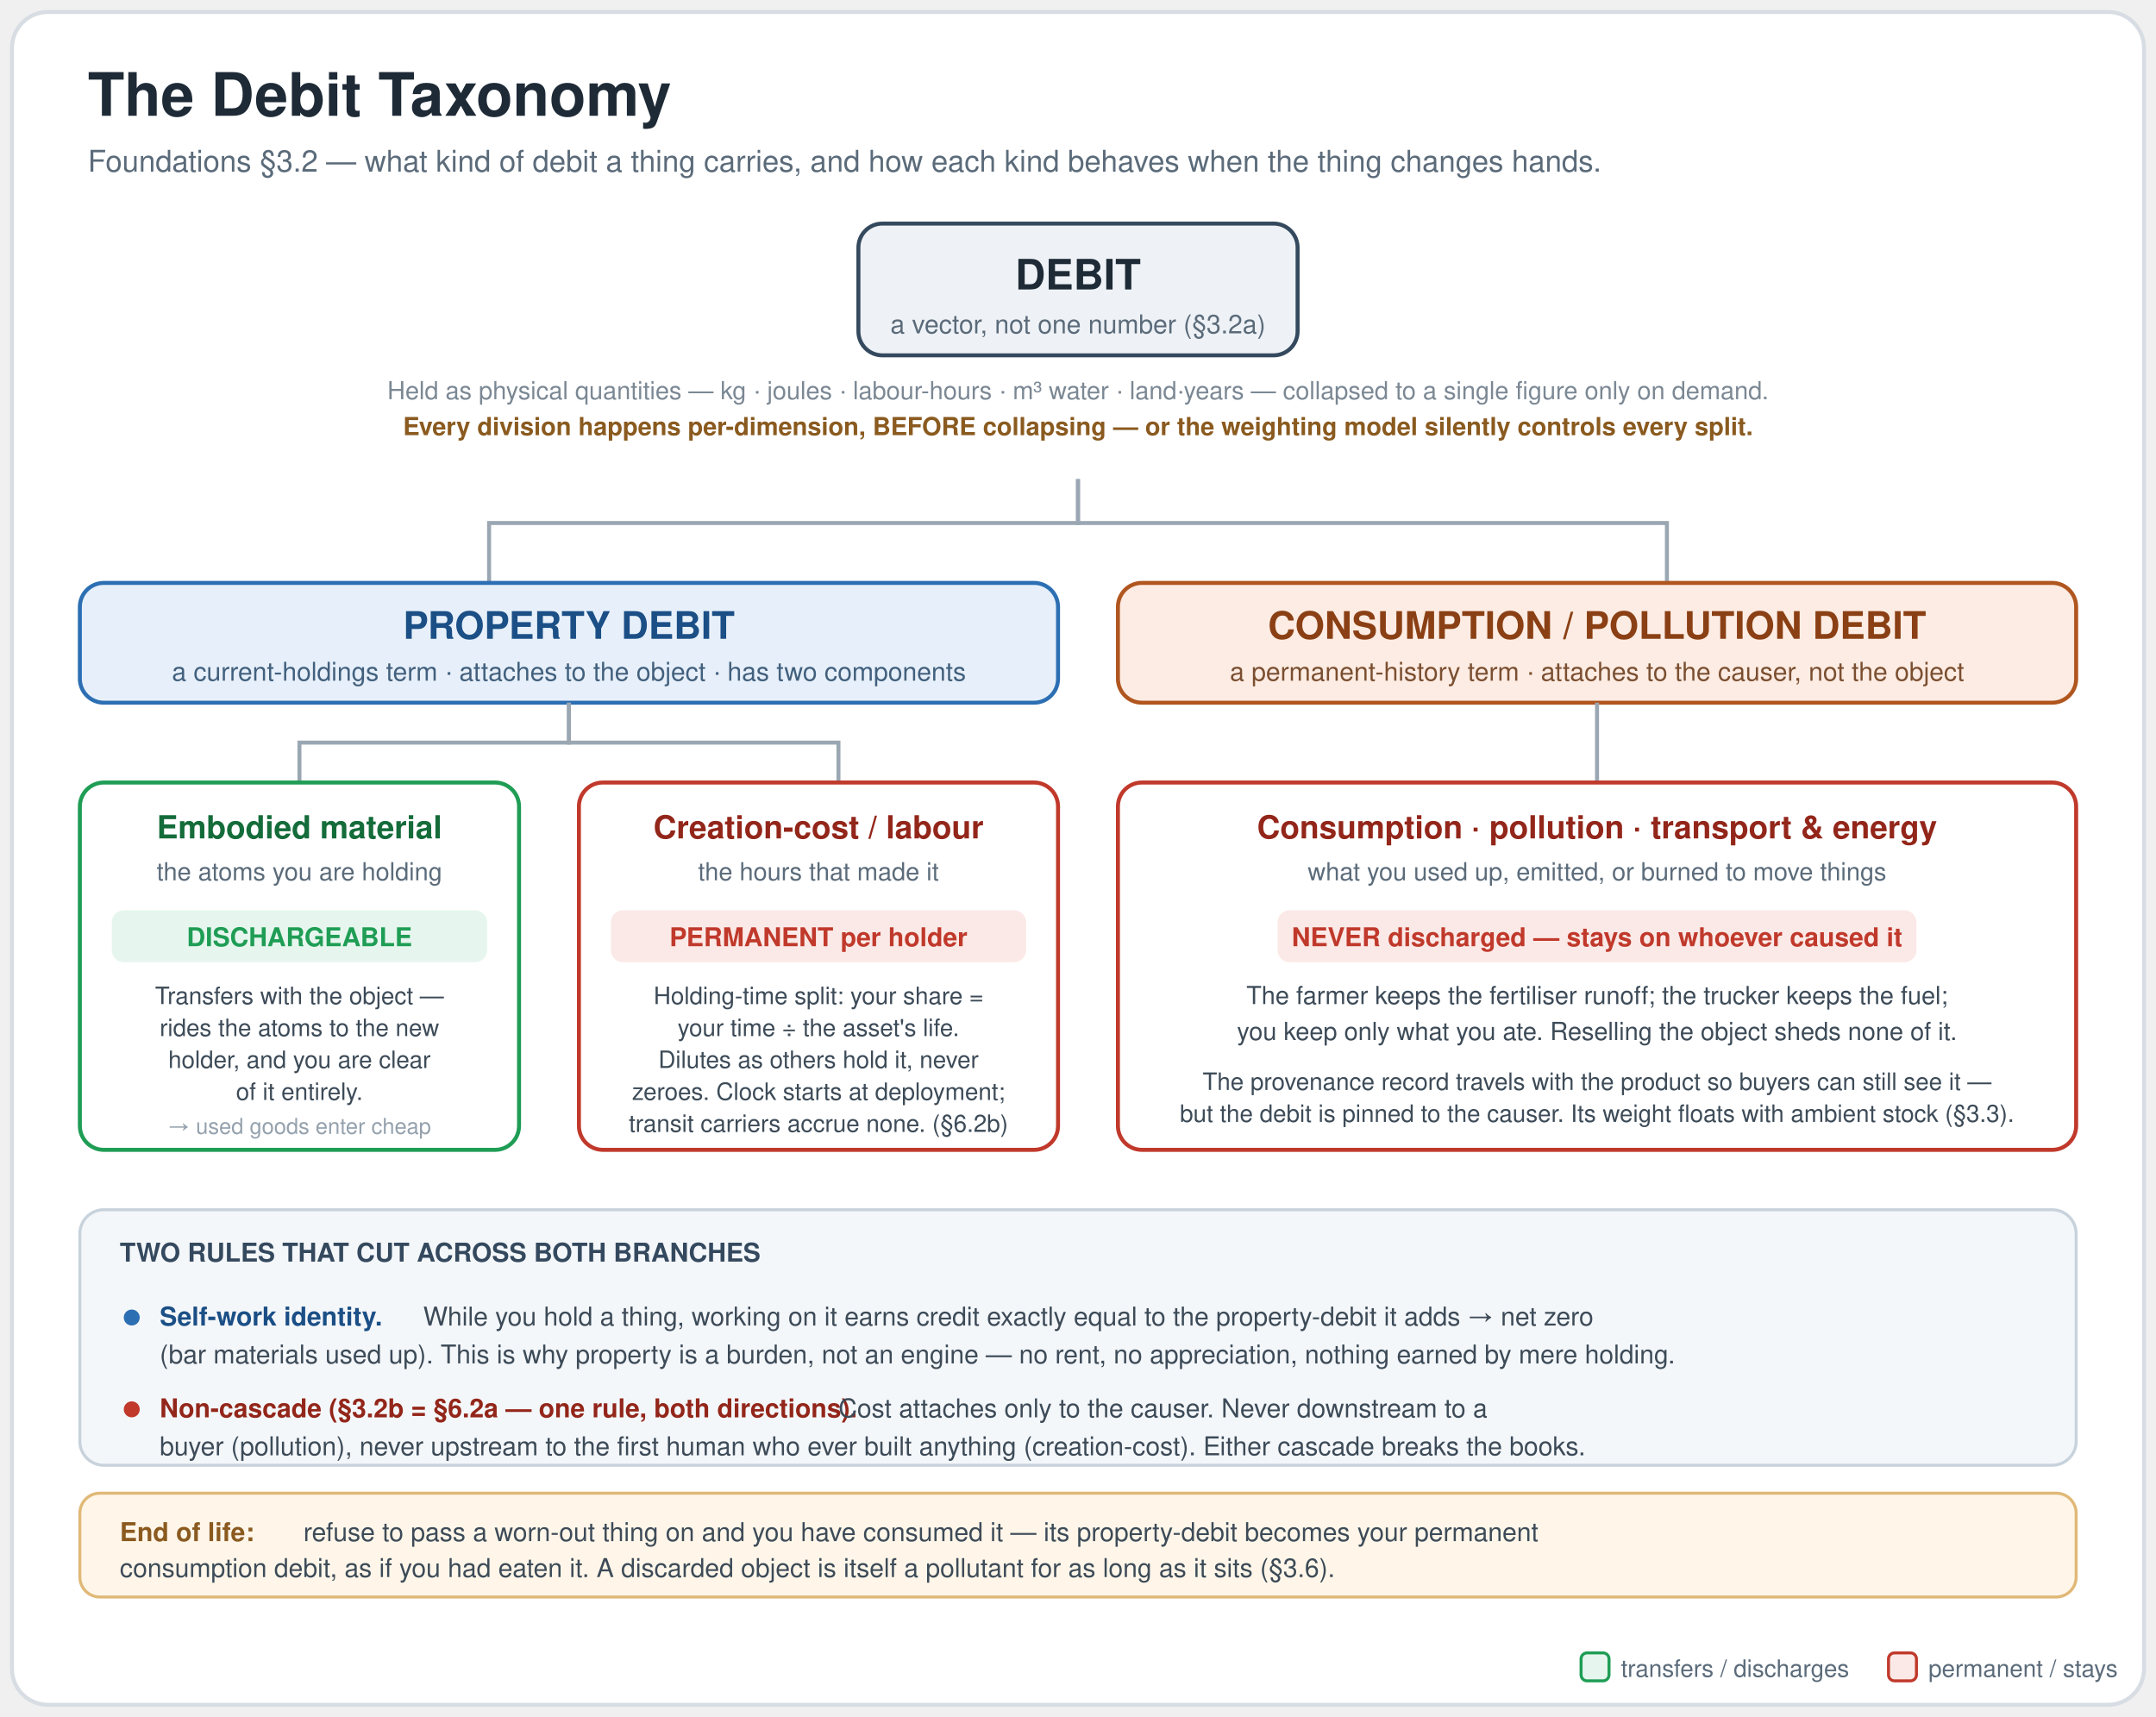
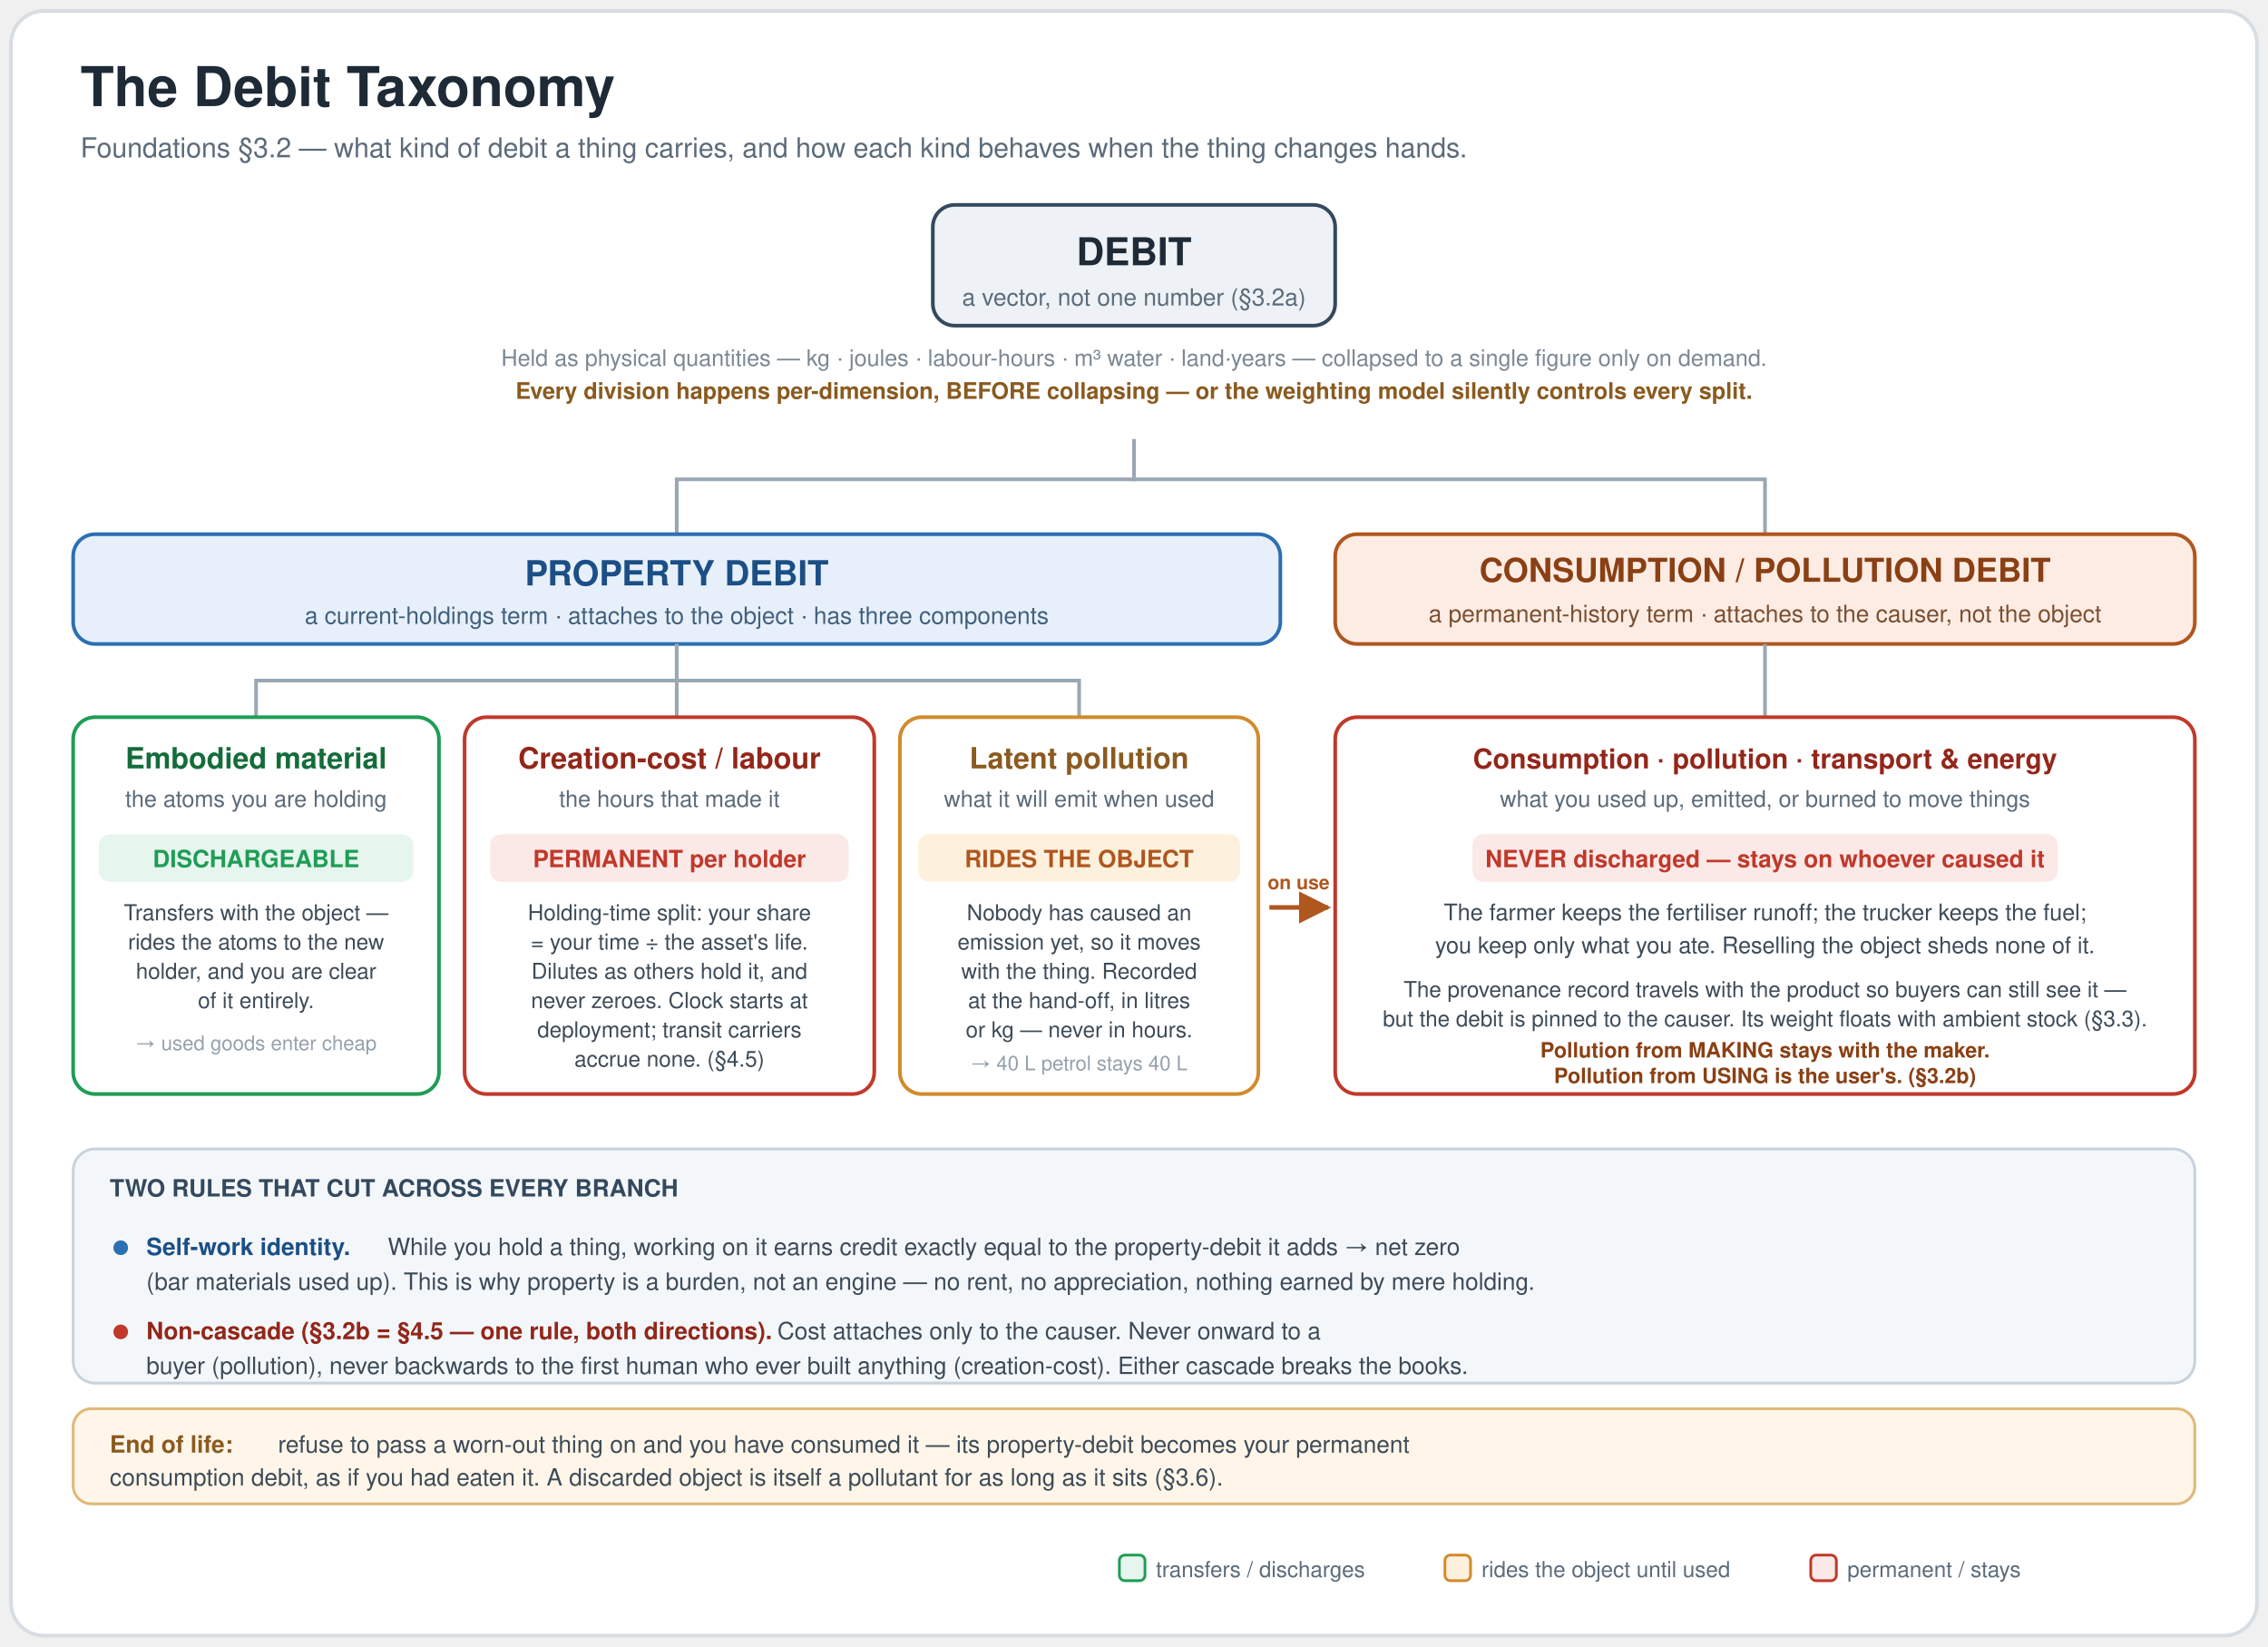
- <svg xmlns="http://www.w3.org/2000/svg" viewBox="0 0 1080 860" font-family="Segoe UI, -apple-system, Helvetica, Arial, sans-serif">
-   <rect x="6" y="6" width="1068" height="848" rx="18" fill="#ffffff" stroke="#d7dde3" stroke-width="2" />
+ <svg xmlns="http://www.w3.org/2000/svg" viewBox="0 0 1240 900" font-family="Segoe UI, -apple-system, Helvetica, Arial, sans-serif">
+   <rect x="6" y="6" width="1228" height="888" rx="18" fill="#ffffff" stroke="#d7dde3" stroke-width="2" />
+   <defs>
+     <marker id="arrow" viewBox="0 0 10 10" refX="9" refY="5" markerWidth="7" markerHeight="7" orient="auto-start-reverse">
+       <path d="M 0 0 L 10 5 L 0 10 z" fill="#b0561f" />
+     </marker>
+   </defs>
  <text x="44" y="58" font-size="30" font-weight="700" fill="#1e2a36">The Debit Taxonomy</text>
  <text x="44" y="86" font-size="15" fill="#5b6b7a">Foundations §3.2 — what kind of debit a thing carries, and how each kind behaves when the thing changes hands.</text>
-   <rect x="430" y="112" width="220" height="66" rx="12" fill="#eef2f6" stroke="#34495e" stroke-width="2" />
-   <text x="540" y="145" font-size="21" font-weight="700" fill="#1e2a36" text-anchor="middle">DEBIT</text>
-   <text x="540" y="167" font-size="13" fill="#5b6b7a" text-anchor="middle">a vector, not one number (§3.2a)</text>
-   <text x="540" y="200" font-size="12.5" fill="#7b8894" text-anchor="middle">Held as physical quantities — kg · joules · labour-hours · m³ water · land·years — collapsed to a single figure only on demand.</text>
-   <text x="540" y="218" font-size="12.5" font-weight="600" fill="#8a5a1f" text-anchor="middle">Every division happens per-dimension, BEFORE collapsing — or the weighting model silently controls every split.</text>
-   <path d="M540 240 L540 262 L245 262 L245 292" fill="none" stroke="#9aa7b3" stroke-width="2" />
-   <path d="M540 240 L540 262 L835 262 L835 292" fill="none" stroke="#9aa7b3" stroke-width="2" />
-   <rect x="40" y="292" width="490" height="60" rx="12" fill="#e7f0fa" stroke="#2c6fb3" stroke-width="2" />
-   <text x="285" y="320" font-size="19" font-weight="700" fill="#1b4f86" text-anchor="middle">PROPERTY DEBIT</text>
-   <text x="285" y="341" font-size="13" fill="#42607d" text-anchor="middle">a current-holdings term · attaches to the object · has two components</text>
-   <path d="M285 352 L285 372 L150 372 L150 392" fill="none" stroke="#9aa7b3" stroke-width="2" />
-   <path d="M285 352 L285 372 L420 372 L420 392" fill="none" stroke="#9aa7b3" stroke-width="2" />
-   <rect x="40" y="392" width="220" height="184" rx="12" fill="#ffffff" stroke="#1f9d55" stroke-width="2" />
-   <text x="150" y="420" font-size="16" font-weight="700" fill="#146c3a" text-anchor="middle">Embodied material</text>
-   <text x="150" y="441" font-size="12.5" fill="#5b6b7a" text-anchor="middle">the atoms you are holding</text>
-   <rect x="56" y="456" width="188" height="26" rx="6" fill="#e6f6ee" />
-   <text x="150" y="474" font-size="13" font-weight="700" fill="#1f9d55" text-anchor="middle">DISCHARGEABLE</text>
-   <text x="150" y="503" font-size="12" fill="#3d4b58" text-anchor="middle">Transfers with the object —</text>
-   <text x="150" y="519" font-size="12" fill="#3d4b58" text-anchor="middle">rides the atoms to the new</text>
-   <text x="150" y="535" font-size="12" fill="#3d4b58" text-anchor="middle">holder, and you are clear</text>
-   <text x="150" y="551" font-size="12" fill="#3d4b58" text-anchor="middle">of it entirely.</text>
-   <text x="150" y="568" font-size="11" fill="#94a1ad" text-anchor="middle">→ used goods enter cheap</text>
-   <rect x="290" y="392" width="240" height="184" rx="12" fill="#ffffff" stroke="#c0392b" stroke-width="2" />
-   <text x="410" y="420" font-size="16" font-weight="700" fill="#93261a" text-anchor="middle">Creation-cost / labour</text>
-   <text x="410" y="441" font-size="12.5" fill="#5b6b7a" text-anchor="middle">the hours that made it</text>
-   <rect x="306" y="456" width="208" height="26" rx="6" fill="#fbe9e7" />
-   <text x="410" y="474" font-size="13" font-weight="700" fill="#c0392b" text-anchor="middle">PERMANENT per holder</text>
-   <text x="410" y="503" font-size="12" fill="#3d4b58" text-anchor="middle">Holding-time split: your share =</text>
-   <text x="410" y="519" font-size="12" fill="#3d4b58" text-anchor="middle">your time ÷ the asset's life.</text>
-   <text x="410" y="535" font-size="12" fill="#3d4b58" text-anchor="middle">Dilutes as others hold it, never</text>
-   <text x="410" y="551" font-size="12" fill="#3d4b58" text-anchor="middle">zeroes. Clock starts at deployment;</text>
-   <text x="410" y="567" font-size="12" fill="#3d4b58" text-anchor="middle">transit carriers accrue none. (§6.2b)</text>
-   <rect x="560" y="292" width="480" height="60" rx="12" fill="#fdece3" stroke="#b0561f" stroke-width="2" />
-   <text x="800" y="320" font-size="19" font-weight="700" fill="#8a4014" text-anchor="middle">CONSUMPTION / POLLUTION DEBIT</text>
-   <text x="800" y="341" font-size="13" fill="#7a4f31" text-anchor="middle">a permanent-history term · attaches to the causer, not the object</text>
-   <path d="M800 352 L800 392" fill="none" stroke="#9aa7b3" stroke-width="2" />
-   <rect x="560" y="392" width="480" height="184" rx="12" fill="#ffffff" stroke="#c0392b" stroke-width="2" />
-   <text x="800" y="420" font-size="16" font-weight="700" fill="#93261a" text-anchor="middle">Consumption · pollution · transport &amp; energy</text>
-   <text x="800" y="441" font-size="12.5" fill="#5b6b7a" text-anchor="middle">what you used up, emitted, or burned to move things</text>
-   <rect x="640" y="456" width="320" height="26" rx="6" fill="#fbe9e7" />
-   <text x="800" y="474" font-size="13" font-weight="700" fill="#c0392b" text-anchor="middle">NEVER discharged — stays on whoever caused it</text>
-   <text x="800" y="503" font-size="12.5" fill="#3d4b58" text-anchor="middle">The farmer keeps the fertiliser runoff; the trucker keeps the fuel;</text>
-   <text x="800" y="521" font-size="12.5" fill="#3d4b58" text-anchor="middle">you keep only what you ate. Reselling the object sheds none of it.</text>
-   <text x="800" y="546" font-size="12" fill="#3d4b58" text-anchor="middle">The provenance record travels with the product so buyers can still see it —</text>
-   <text x="800" y="562" font-size="12" fill="#3d4b58" text-anchor="middle">but the debit is pinned to the causer. Its weight floats with ambient stock (§3.3).</text>
-   <rect x="40" y="606" width="1000" height="128" rx="12" fill="#f4f7fa" stroke="#c7d2dc" stroke-width="1.5" />
-   <text x="60" y="632" font-size="13" font-weight="700" fill="#34495e">TWO RULES THAT CUT ACROSS BOTH BRANCHES</text>
-   <circle cx="66" cy="660" r="4" fill="#2c6fb3" />
-   <text x="80" y="664" font-size="13" font-weight="700" fill="#1b4f86">Self-work identity.</text>
-   <text x="212" y="664" font-size="13" fill="#3d4b58">While you hold a thing, working on it earns credit exactly equal to the property-debit it adds → net zero</text>
-   <text x="80" y="683" font-size="13" fill="#3d4b58">(bar materials used up). This is why property is a burden, not an engine — no rent, no appreciation, nothing earned by mere holding.</text>
-   <circle cx="66" cy="706" r="4" fill="#c0392b" />
-   <text x="80" y="710" font-size="13" font-weight="700" fill="#93261a">Non-cascade (§3.2b = §6.2a — one rule, both directions).</text>
-   <text x="420" y="710" font-size="13" fill="#3d4b58">Cost attaches only to the causer. Never downstream to a</text>
-   <text x="80" y="729" font-size="13" fill="#3d4b58">buyer (pollution), never upstream to the first human who ever built anything (creation-cost). Either cascade breaks the books.</text>
-   <rect x="40" y="748" width="1000" height="52" rx="10" fill="#fff6e9" stroke="#e0b877" stroke-width="1.5" />
-   <text x="60" y="772" font-size="13" font-weight="700" fill="#8a5a1f">End of life:</text>
-   <text x="152" y="772" font-size="13" fill="#3d4b58">refuse to pass a worn-out thing on and you have consumed it — its property-debit becomes your permanent</text>
-   <text x="60" y="790" font-size="13" fill="#3d4b58">consumption debit, as if you had eaten it. A discarded object is itself a pollutant for as long as it sits (§3.6).</text>
-   <rect x="792" y="828" width="14" height="14" rx="3" fill="#e6f6ee" stroke="#1f9d55" stroke-width="1.5" />
-   <text x="812" y="840" font-size="12" fill="#5b6b7a">transfers / discharges</text>
-   <rect x="946" y="828" width="14" height="14" rx="3" fill="#fbe9e7" stroke="#c0392b" stroke-width="1.5" />
-   <text x="966" y="840" font-size="12" fill="#5b6b7a">permanent / stays</text>
+   <rect x="510" y="112" width="220" height="66" rx="12" fill="#eef2f6" stroke="#34495e" stroke-width="2" />
+   <text x="620" y="145" font-size="21" font-weight="700" fill="#1e2a36" text-anchor="middle">DEBIT</text>
+   <text x="620" y="167" font-size="13" fill="#5b6b7a" text-anchor="middle">a vector, not one number (§3.2a)</text>
+   <text x="620" y="200" font-size="12.5" fill="#7b8894" text-anchor="middle">Held as physical quantities — kg · joules · labour-hours · m³ water · land·years — collapsed to a single figure only on demand.</text>
+   <text x="620" y="218" font-size="12.5" font-weight="600" fill="#8a5a1f" text-anchor="middle">Every division happens per-dimension, BEFORE collapsing — or the weighting model silently controls every split.</text>
+   <path d="M620 240 L620 262 L370 262 L370 292" fill="none" stroke="#9aa7b3" stroke-width="2" />
+   <path d="M620 240 L620 262 L965 262 L965 292" fill="none" stroke="#9aa7b3" stroke-width="2" />
+   <rect x="40" y="292" width="660" height="60" rx="12" fill="#e7f0fa" stroke="#2c6fb3" stroke-width="2" />
+   <text x="370" y="320" font-size="19" font-weight="700" fill="#1b4f86" text-anchor="middle">PROPERTY DEBIT</text>
+   <text x="370" y="341" font-size="13" fill="#42607d" text-anchor="middle">a current-holdings term · attaches to the object · has three components</text>
+   <path d="M370 352 L370 372 L140 372 L140 392" fill="none" stroke="#9aa7b3" stroke-width="2" />
+   <path d="M370 352 L370 392" fill="none" stroke="#9aa7b3" stroke-width="2" />
+   <path d="M370 352 L370 372 L590 372 L590 392" fill="none" stroke="#9aa7b3" stroke-width="2" />
+   <rect x="40" y="392" width="200" height="206" rx="12" fill="#ffffff" stroke="#1f9d55" stroke-width="2" />
+   <text x="140" y="420" font-size="16" font-weight="700" fill="#146c3a" text-anchor="middle">Embodied material</text>
+   <text x="140" y="441" font-size="12.5" fill="#5b6b7a" text-anchor="middle">the atoms you are holding</text>
+   <rect x="54" y="456" width="172" height="26" rx="6" fill="#e6f6ee" />
+   <text x="140" y="474" font-size="13" font-weight="700" fill="#1f9d55" text-anchor="middle">DISCHARGEABLE</text>
+   <text x="140" y="503" font-size="12" fill="#3d4b58" text-anchor="middle">Transfers with the object —</text>
+   <text x="140" y="519" font-size="12" fill="#3d4b58" text-anchor="middle">rides the atoms to the new</text>
+   <text x="140" y="535" font-size="12" fill="#3d4b58" text-anchor="middle">holder, and you are clear</text>
+   <text x="140" y="551" font-size="12" fill="#3d4b58" text-anchor="middle">of it entirely.</text>
+   <text x="140" y="574" font-size="11" fill="#94a1ad" text-anchor="middle">→ used goods enter cheap</text>
+   <rect x="254" y="392" width="224" height="206" rx="12" fill="#ffffff" stroke="#c0392b" stroke-width="2" />
+   <text x="366" y="420" font-size="16" font-weight="700" fill="#93261a" text-anchor="middle">Creation-cost / labour</text>
+   <text x="366" y="441" font-size="12.5" fill="#5b6b7a" text-anchor="middle">the hours that made it</text>
+   <rect x="268" y="456" width="196" height="26" rx="6" fill="#fbe9e7" />
+   <text x="366" y="474" font-size="13" font-weight="700" fill="#c0392b" text-anchor="middle">PERMANENT per holder</text>
+   <text x="366" y="503" font-size="12" fill="#3d4b58" text-anchor="middle">Holding-time split: your share</text>
+   <text x="366" y="519" font-size="12" fill="#3d4b58" text-anchor="middle">= your time ÷ the asset's life.</text>
+   <text x="366" y="535" font-size="12" fill="#3d4b58" text-anchor="middle">Dilutes as others hold it, and</text>
+   <text x="366" y="551" font-size="12" fill="#3d4b58" text-anchor="middle">never zeroes. Clock starts at</text>
+   <text x="366" y="567" font-size="12" fill="#3d4b58" text-anchor="middle">deployment; transit carriers</text>
+   <text x="366" y="583" font-size="12" fill="#3d4b58" text-anchor="middle">accrue none. (§4.5)</text>
+   <rect x="492" y="392" width="196" height="206" rx="12" fill="#ffffff" stroke="#d18b2c" stroke-width="2" />
+   <text x="590" y="420" font-size="16" font-weight="700" fill="#8a5a1f" text-anchor="middle">Latent pollution</text>
+   <text x="590" y="441" font-size="12.5" fill="#5b6b7a" text-anchor="middle">what it will emit when used</text>
+   <rect x="502" y="456" width="176" height="26" rx="6" fill="#fdf1dd" />
+   <text x="590" y="474" font-size="13" font-weight="700" fill="#b0561f" text-anchor="middle">RIDES THE OBJECT</text>
+   <text x="590" y="503" font-size="12" fill="#3d4b58" text-anchor="middle">Nobody has caused an</text>
+   <text x="590" y="519" font-size="12" fill="#3d4b58" text-anchor="middle">emission yet, so it moves</text>
+   <text x="590" y="535" font-size="12" fill="#3d4b58" text-anchor="middle">with the thing. Recorded</text>
+   <text x="590" y="551" font-size="12" fill="#3d4b58" text-anchor="middle">at the hand-off, in litres</text>
+   <text x="590" y="567" font-size="12" fill="#3d4b58" text-anchor="middle">or kg — never in hours.</text>
+   <text x="590" y="585" font-size="11" fill="#94a1ad" text-anchor="middle">→ 40 L petrol stays 40 L</text>
+   <rect x="730" y="292" width="470" height="60" rx="12" fill="#fdece3" stroke="#b0561f" stroke-width="2" />
+   <text x="965" y="318" font-size="18" font-weight="700" fill="#8a4014" text-anchor="middle">CONSUMPTION / POLLUTION DEBIT</text>
+   <text x="965" y="340" font-size="13" fill="#7a4f31" text-anchor="middle">a permanent-history term · attaches to the causer, not the object</text>
+   <path d="M965 352 L965 392" fill="none" stroke="#9aa7b3" stroke-width="2" />
+   <rect x="730" y="392" width="470" height="206" rx="12" fill="#ffffff" stroke="#c0392b" stroke-width="2" />
+   <text x="965" y="420" font-size="15" font-weight="700" fill="#93261a" text-anchor="middle">Consumption · pollution · transport &amp; energy</text>
+   <text x="965" y="441" font-size="12.5" fill="#5b6b7a" text-anchor="middle">what you used up, emitted, or burned to move things</text>
+   <rect x="805" y="456" width="320" height="26" rx="6" fill="#fbe9e7" />
+   <text x="965" y="474" font-size="13" font-weight="700" fill="#c0392b" text-anchor="middle">NEVER discharged — stays on whoever caused it</text>
+   <text x="965" y="503" font-size="12.5" fill="#3d4b58" text-anchor="middle">The farmer keeps the fertiliser runoff; the trucker keeps the fuel;</text>
+   <text x="965" y="521" font-size="12.5" fill="#3d4b58" text-anchor="middle">you keep only what you ate. Reselling the object sheds none of it.</text>
+   <text x="965" y="545" font-size="12" fill="#3d4b58" text-anchor="middle">The provenance record travels with the product so buyers can still see it —</text>
+   <text x="965" y="561" font-size="12" fill="#3d4b58" text-anchor="middle">but the debit is pinned to the causer. Its weight floats with ambient stock (§3.3).</text>
+   <text x="965" y="578" font-size="11.5" font-weight="600" fill="#8a4014" text-anchor="middle">Pollution from MAKING stays with the maker.</text>
+   <text x="965" y="592" font-size="11.5" font-weight="600" fill="#8a4014" text-anchor="middle">Pollution from USING is the user's. (§3.2b)</text>
+   <path d="M694 496 L726 496" fill="none" stroke="#b0561f" stroke-width="2.5" marker-end="url(#arrow)" />
+   <text x="710" y="486" font-size="10.5" font-weight="700" fill="#b0561f" text-anchor="middle">on use</text>
+   <rect x="40" y="628" width="1160" height="128" rx="12" fill="#f4f7fa" stroke="#c7d2dc" stroke-width="1.5" />
+   <text x="60" y="654" font-size="13" font-weight="700" fill="#34495e">TWO RULES THAT CUT ACROSS EVERY BRANCH</text>
+   <circle cx="66" cy="682" r="4" fill="#2c6fb3" />
+   <text x="80" y="686" font-size="13" font-weight="700" fill="#1b4f86">Self-work identity.</text>
+   <text x="212" y="686" font-size="13" fill="#3d4b58">While you hold a thing, working on it earns credit exactly equal to the property-debit it adds → net zero</text>
+   <text x="80" y="705" font-size="13" fill="#3d4b58">(bar materials used up). This is why property is a burden, not an engine — no rent, no appreciation, nothing earned by mere holding.</text>
+   <circle cx="66" cy="728" r="4" fill="#c0392b" />
+   <text x="80" y="732" font-size="13" font-weight="700" fill="#93261a">Non-cascade (§3.2b = §4.5 — one rule, both directions).</text>
+   <text x="425" y="732" font-size="13" fill="#3d4b58">Cost attaches only to the causer. Never onward to a</text>
+   <text x="80" y="751" font-size="13" fill="#3d4b58">buyer (pollution), never backwards to the first human who ever built anything (creation-cost). Either cascade breaks the books.</text>
+   <rect x="40" y="770" width="1160" height="52" rx="10" fill="#fff6e9" stroke="#e0b877" stroke-width="1.5" />
+   <text x="60" y="794" font-size="13" font-weight="700" fill="#8a5a1f">End of life:</text>
+   <text x="152" y="794" font-size="13" fill="#3d4b58">refuse to pass a worn-out thing on and you have consumed it — its property-debit becomes your permanent</text>
+   <text x="60" y="812" font-size="13" fill="#3d4b58">consumption debit, as if you had eaten it. A discarded object is itself a pollutant for as long as it sits (§3.6).</text>
+   <rect x="612" y="850" width="14" height="14" rx="3" fill="#e6f6ee" stroke="#1f9d55" stroke-width="1.5" />
+   <text x="632" y="862" font-size="12" fill="#5b6b7a">transfers / discharges</text>
+   <rect x="790" y="850" width="14" height="14" rx="3" fill="#fdf1dd" stroke="#d18b2c" stroke-width="1.5" />
+   <text x="810" y="862" font-size="12" fill="#5b6b7a">rides the object until used</text>
+   <rect x="990" y="850" width="14" height="14" rx="3" fill="#fbe9e7" stroke="#c0392b" stroke-width="1.5" />
+   <text x="1010" y="862" font-size="12" fill="#5b6b7a">permanent / stays</text>
</svg>
